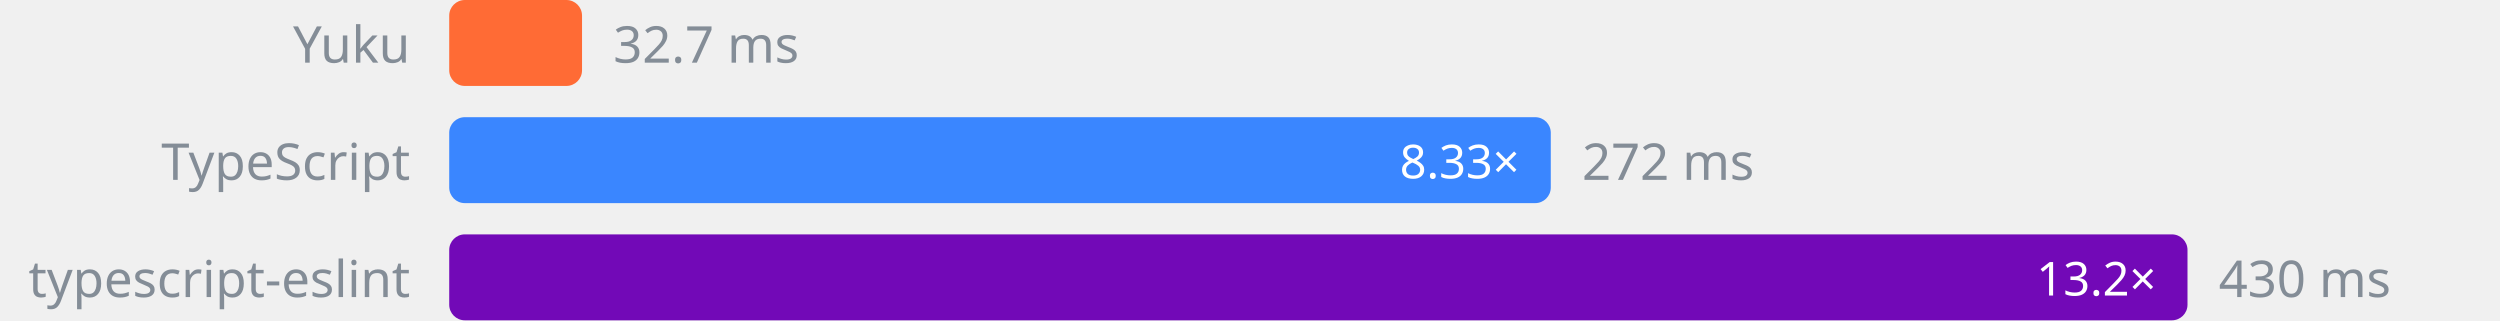
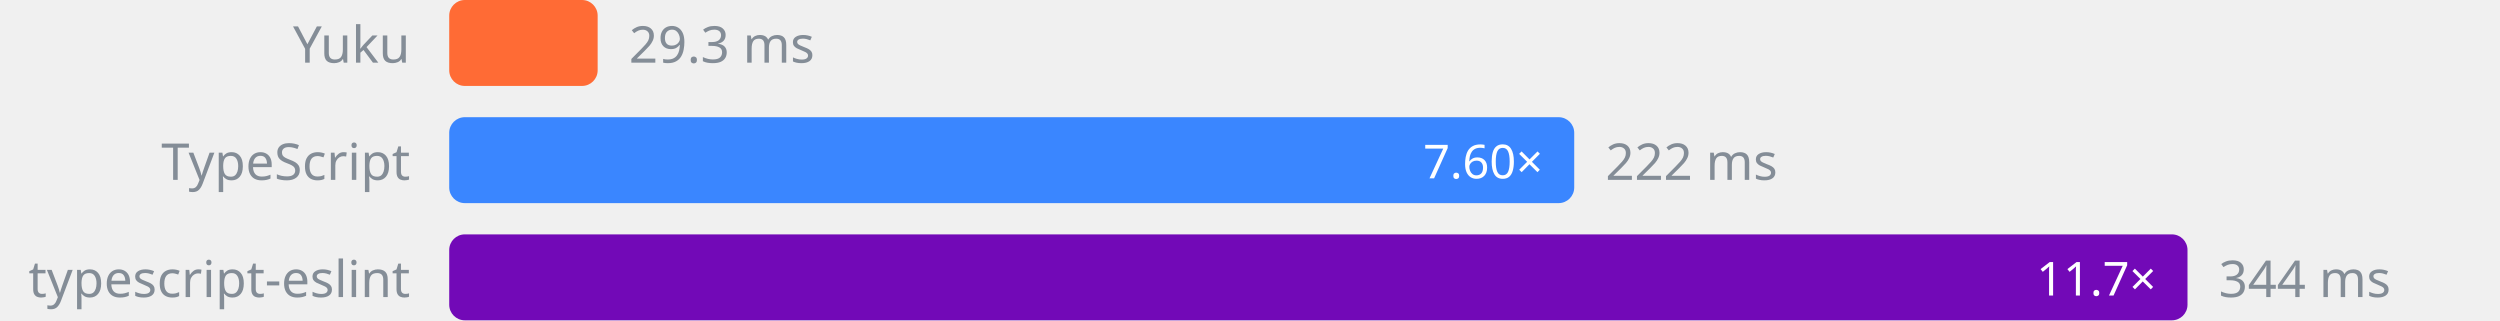
<svg xmlns="http://www.w3.org/2000/svg" width="640" height="82" viewBox="0 0 640 82">
  <style>
    text { font: 13px -apple-system, BlinkMacSystemFont, "Segoe UI", "Noto Sans", Helvetica, Arial, sans-serif; fill: #848d97; dominant-baseline: central; font-variant-numeric: tabular-nums }
    .ratio { font-size: 12px; fill: #fff }
  </style>
  <text x="105" y="11" text-anchor="end">Yuku</text>
-   <rect x="115" y="0" width="34" height="22" rx="4" fill="#FF6B35" />
-   <text x="157" y="11">32.7 ms</text>
+   <rect x="115" y="0" width="38" height="22" rx="4" fill="#FF6B35" />
+   <text x="161" y="11">29.3 ms</text>
  <text x="105" y="41" text-anchor="end">TypeScript</text>
-   <rect x="115" y="30" width="282" height="22" rx="4" fill="#3A86FF" />
-   <text x="405" y="41">272 ms</text>
-   <text class="ratio" x="389" y="41" text-anchor="end">8.33×</text>
+   <rect x="115" y="30" width="288" height="22" rx="4" fill="#3A86FF" />
+   <text x="411" y="41">222 ms</text>
+   <text class="ratio" x="395" y="41" text-anchor="end">7.60×</text>
  <text x="105" y="71" text-anchor="end">typescript-eslint</text>
  <rect x="115" y="60" width="445" height="22" rx="4" fill="#7209B7" />
-   <text x="568" y="71">430 ms</text>
-   <text class="ratio" x="552" y="71" text-anchor="end">13.2×</text>
+   <text x="568" y="71">344 ms</text>
+   <text class="ratio" x="552" y="71" text-anchor="end">11.7×</text>
</svg>
